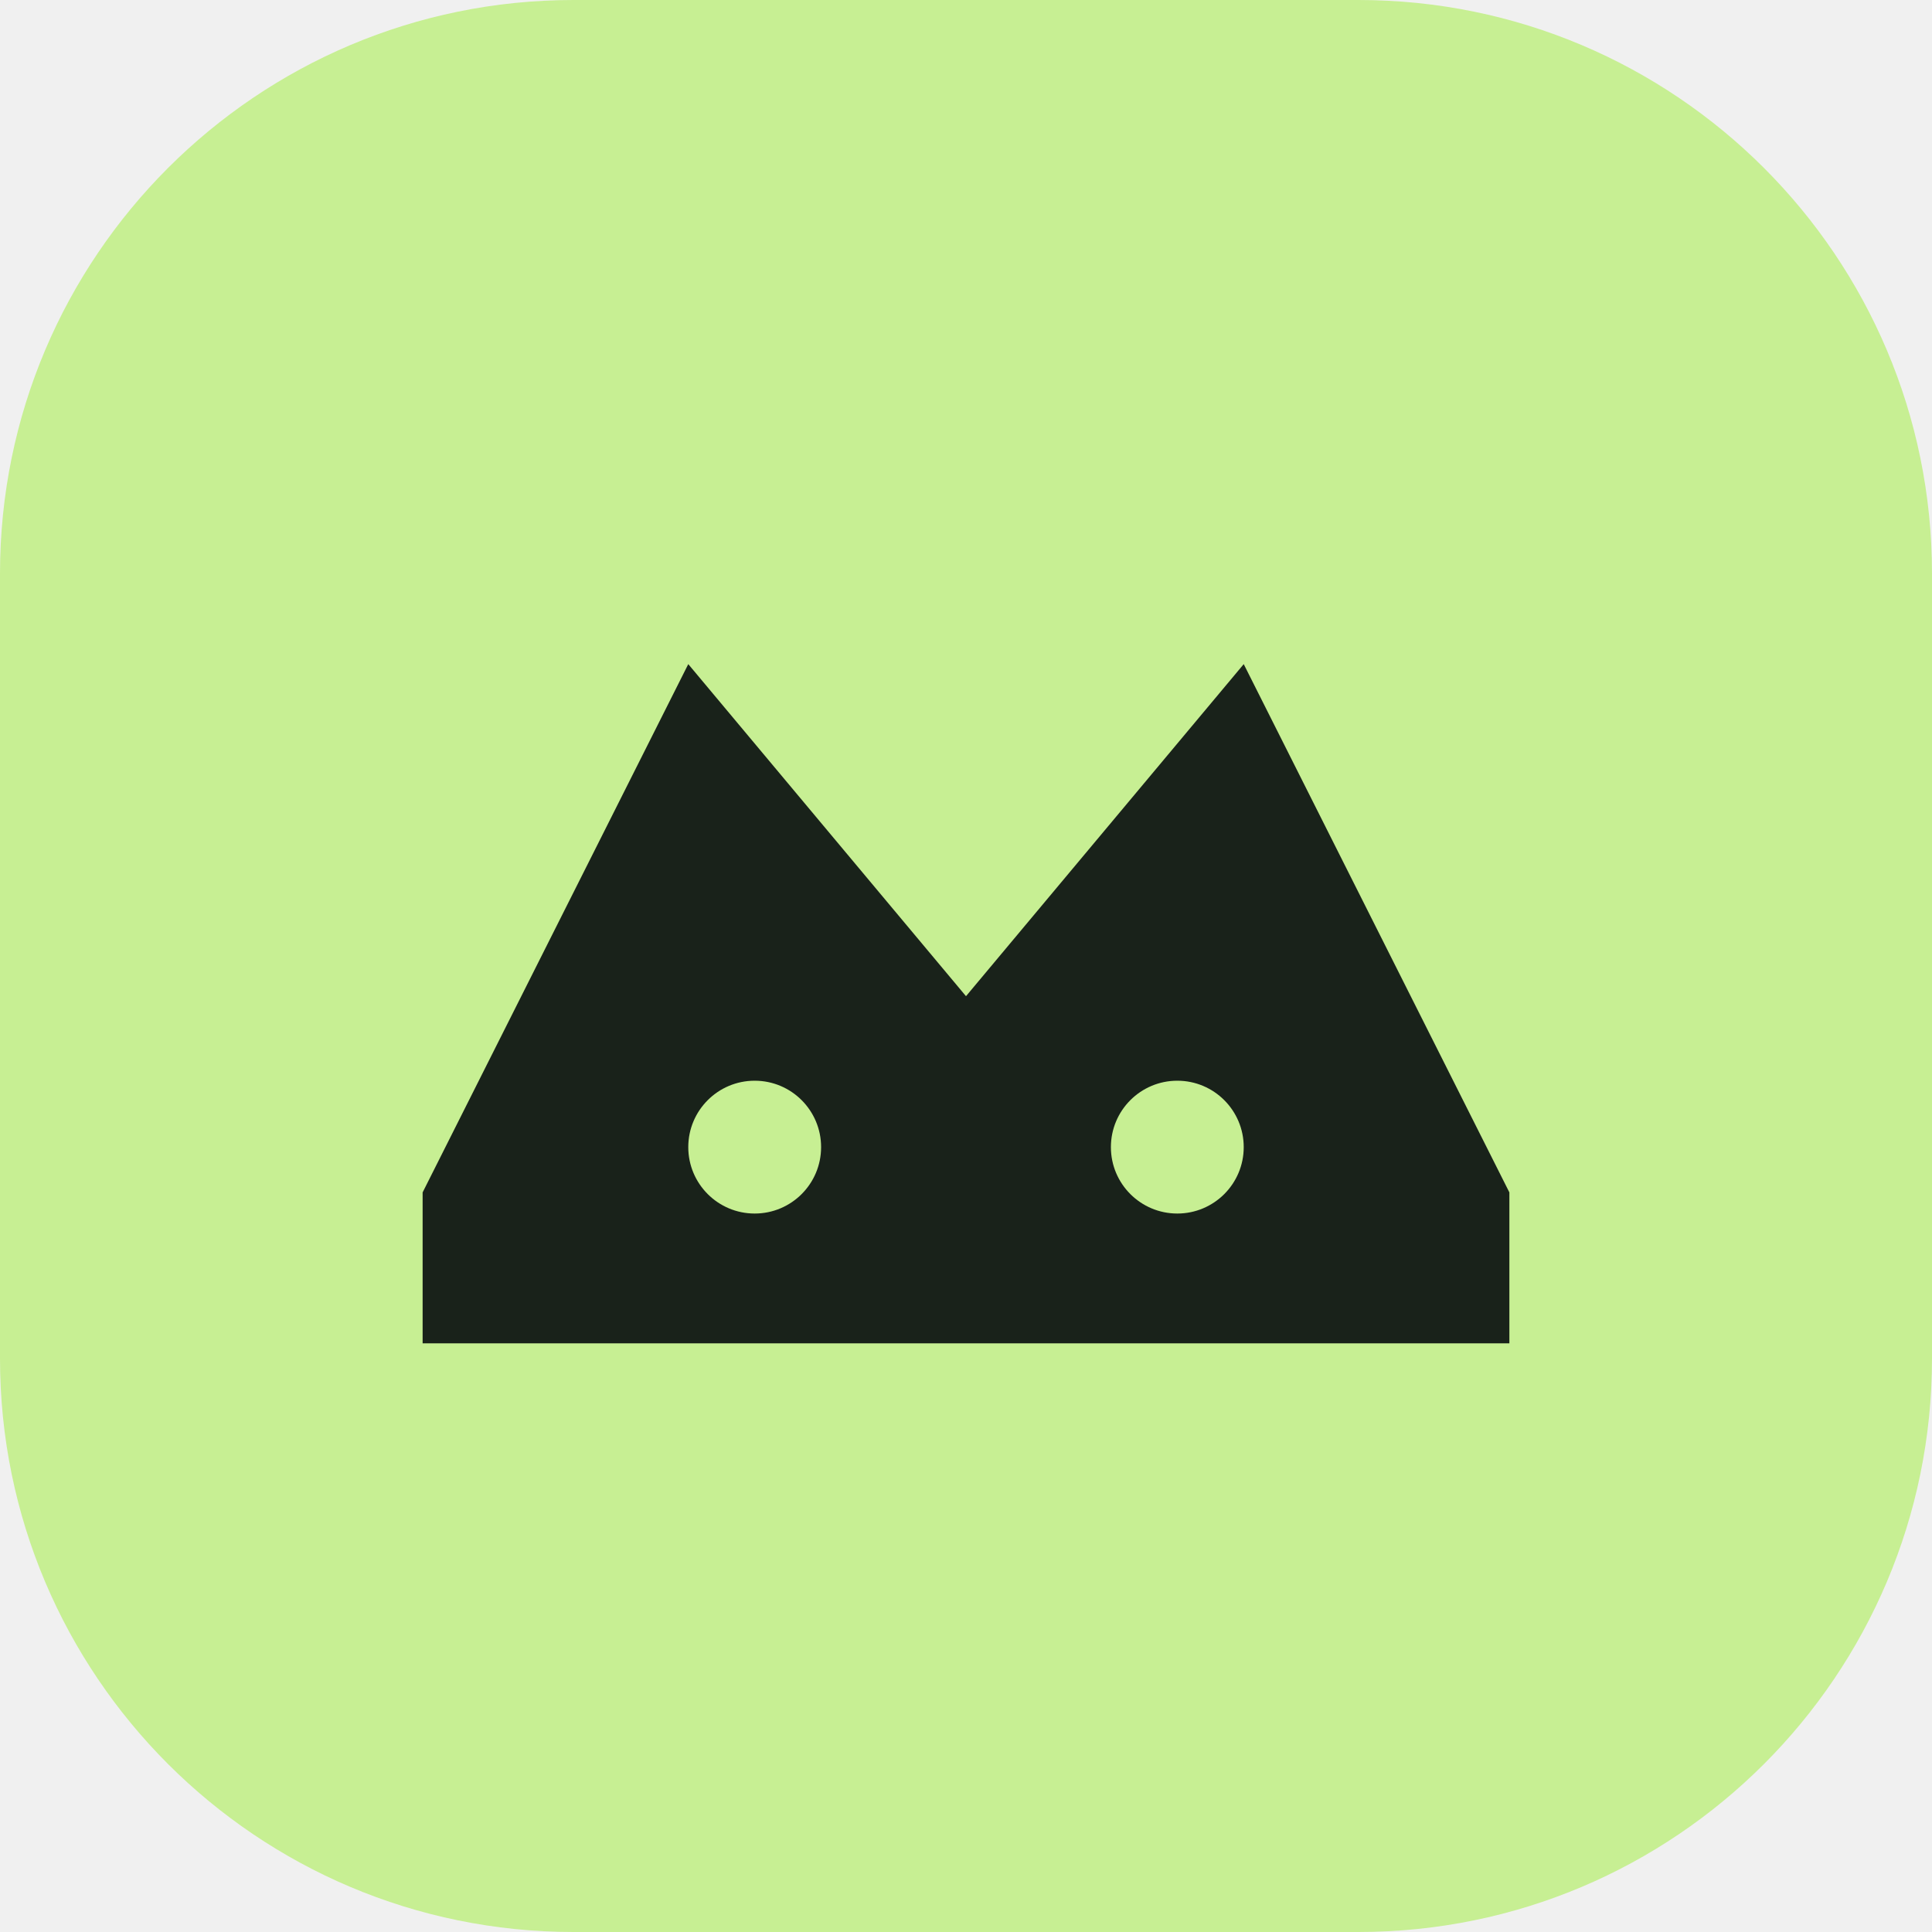
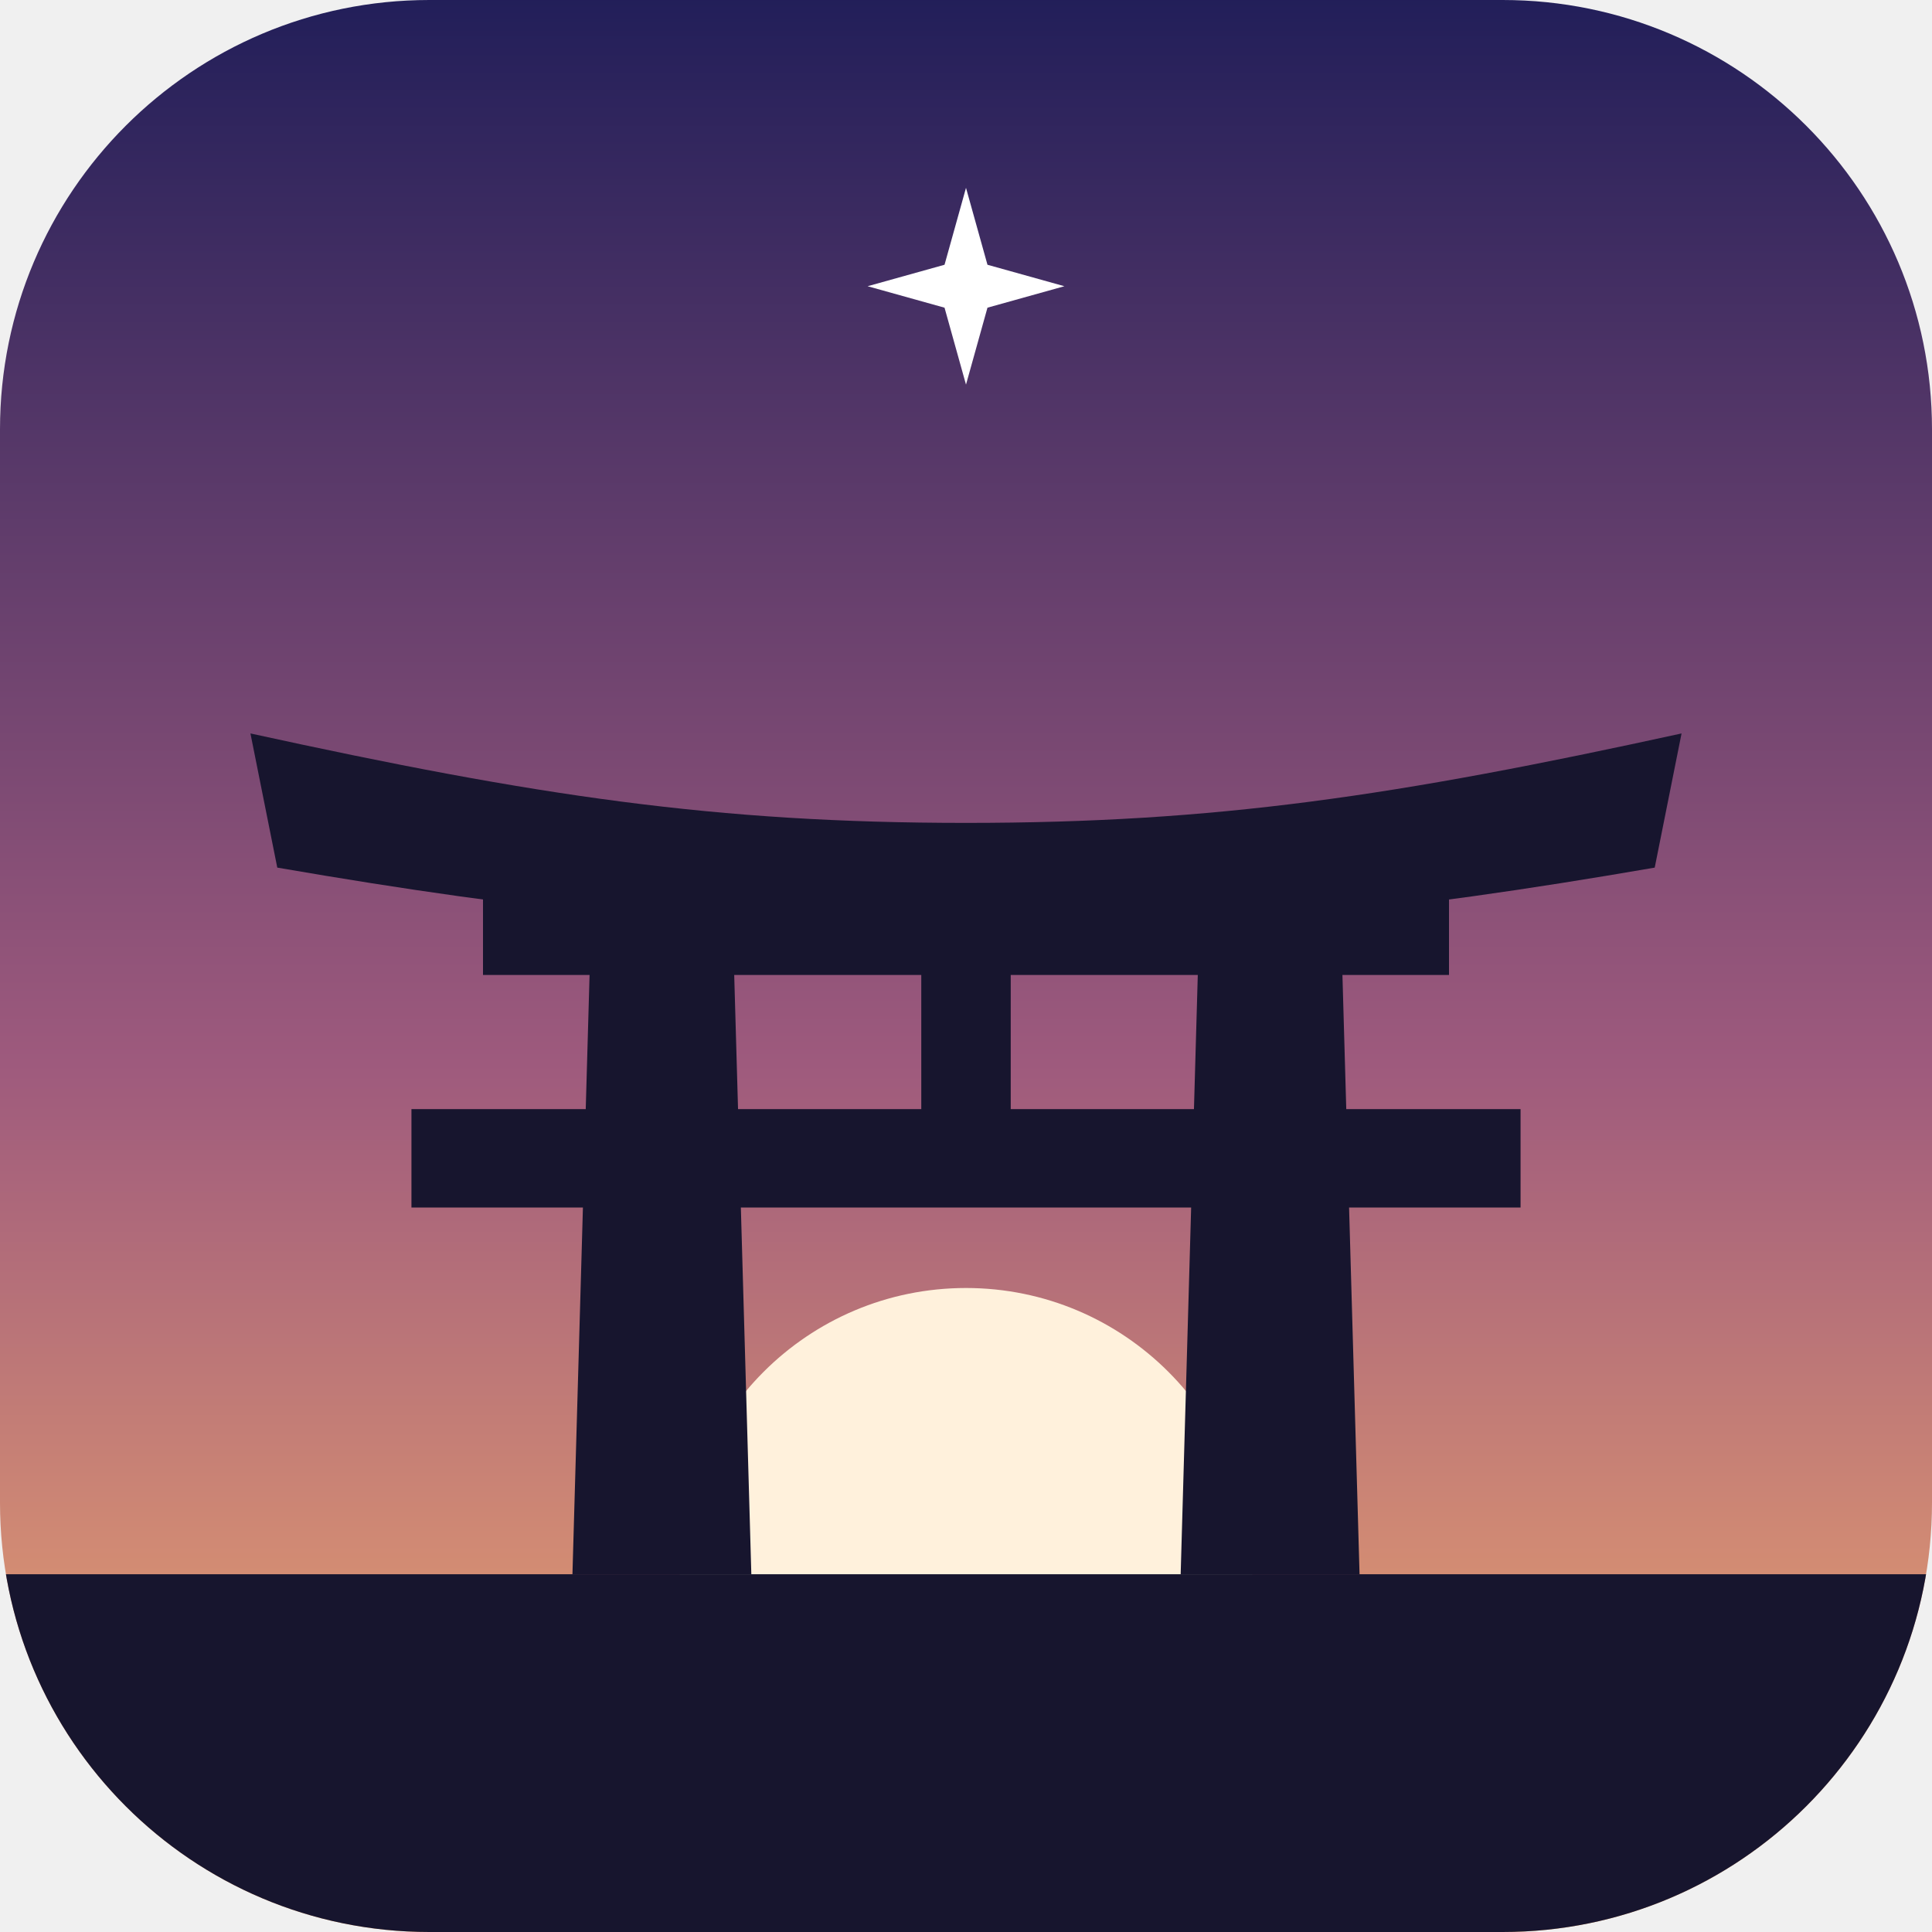
- <svg xmlns="http://www.w3.org/2000/svg" viewBox="0 0 64 64">
-   <rect width="64" height="64" rx="19" fill="#c7ef93" />
-   <path d="M14 39.5 22.8 22l9.2 11 9.2-11L50 39.5v5H14z" fill="#19221a" />
-   <circle cx="25" cy="38" r="2.2" fill="#c7ef93" />
-   <circle cx="39" cy="38" r="2.2" fill="#c7ef93" />
+ <svg xmlns="http://www.w3.org/2000/svg" viewBox="0 0 108 108">
+   <defs>
+     <linearGradient id="sky" x1="0" y1="0" x2="0" y2="1">
+       <stop offset="0" stop-color="#211E59" />
+       <stop offset="0.55" stop-color="#9E5A7D" />
+       <stop offset="1" stop-color="#F9B06C" />
+     </linearGradient>
+     <clipPath id="iconClip">
+       <rect width="108" height="108" rx="24" />
+     </clipPath>
+   </defs>
+   <g clip-path="url(#iconClip)">
+     <rect width="108" height="108" fill="url(#sky)" />
+     <circle cx="54" cy="88" r="16" fill="#FFF1DC" />
+     <rect y="88" width="108" height="20" fill="#17152E" />
+     <path d="M54 10.5 55.2 14.8 59.5 16 55.2 17.2 54 21.5 52.8 17.2 48.5 16 52.8 14.8Z" fill="#fff" />
+     <path d="M14 41C30 44.5 40 46 54 46c14 0 24-1.5 40-5l-1.5 7.5C78 51 68 52 54 52S30 51 15.5 48.5Z" fill="#17152E" />
+     <path d="M27 49.5h54v5H27Zm24.5 5h5V62h-5ZM23 62h62v5.5H23Zm10-9h8l1 35H32Zm34 0h8l1 35H66Z" fill="#17152E" />
+   </g>
</svg>
